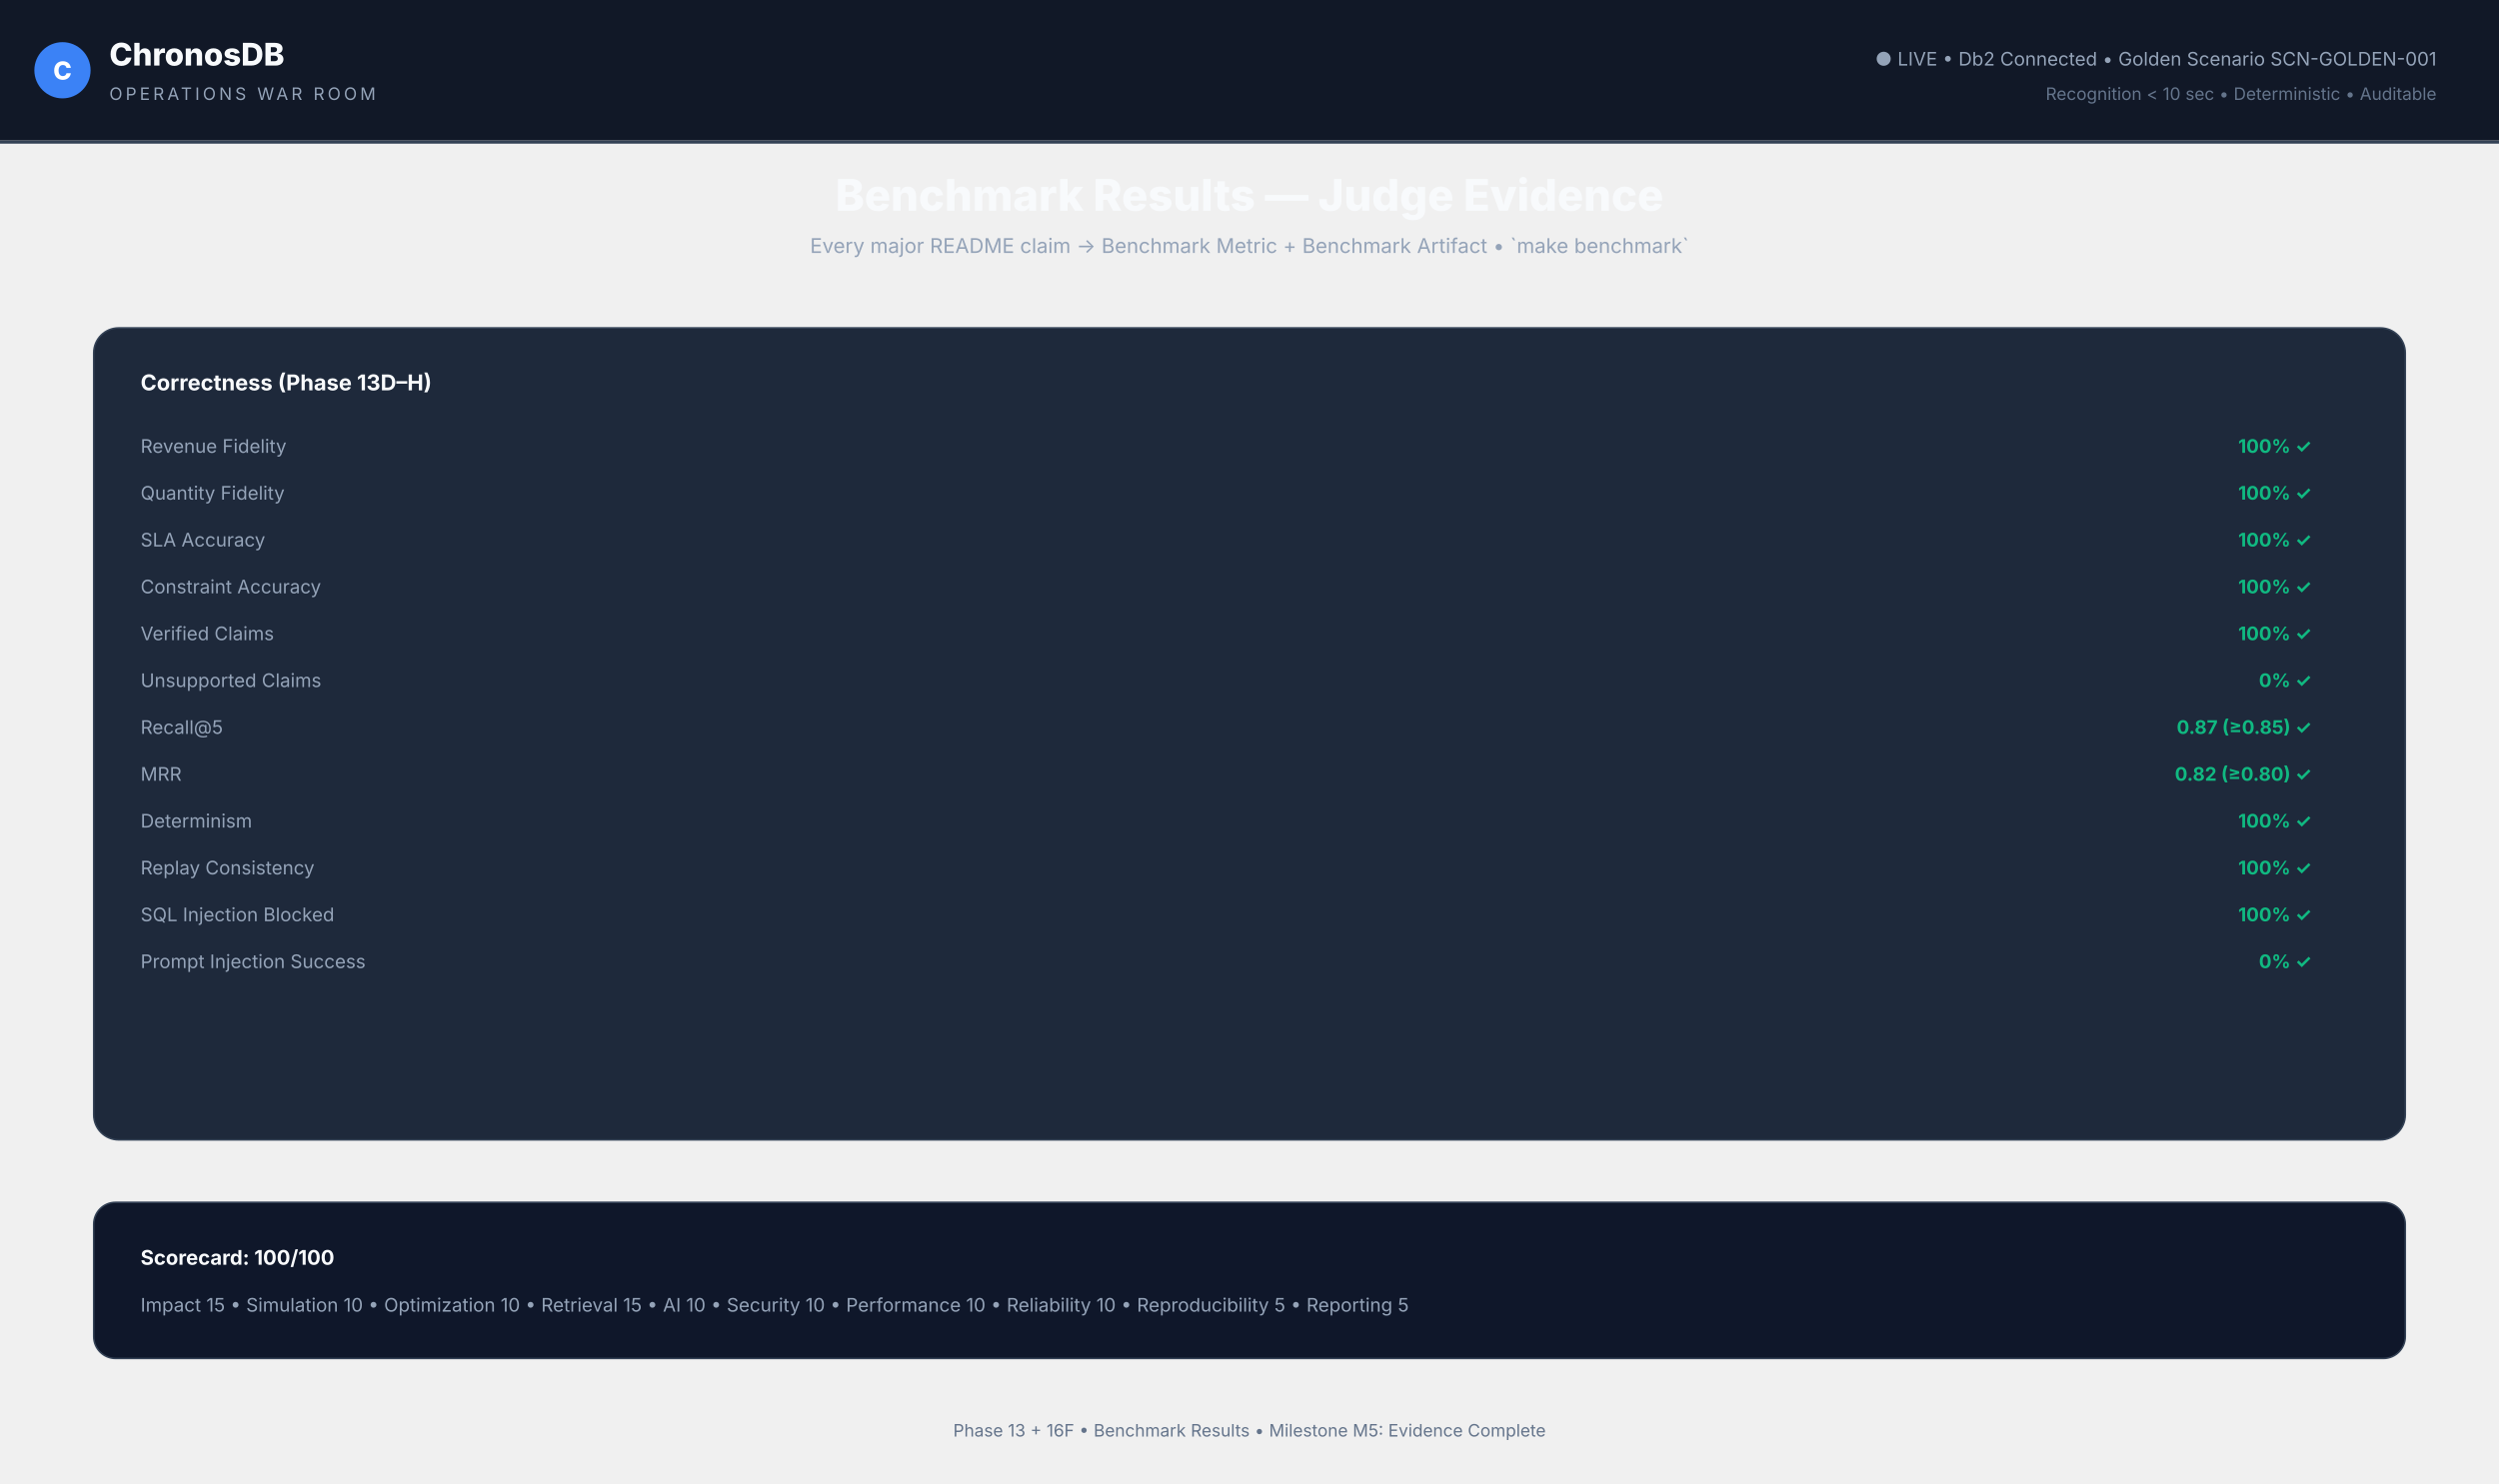
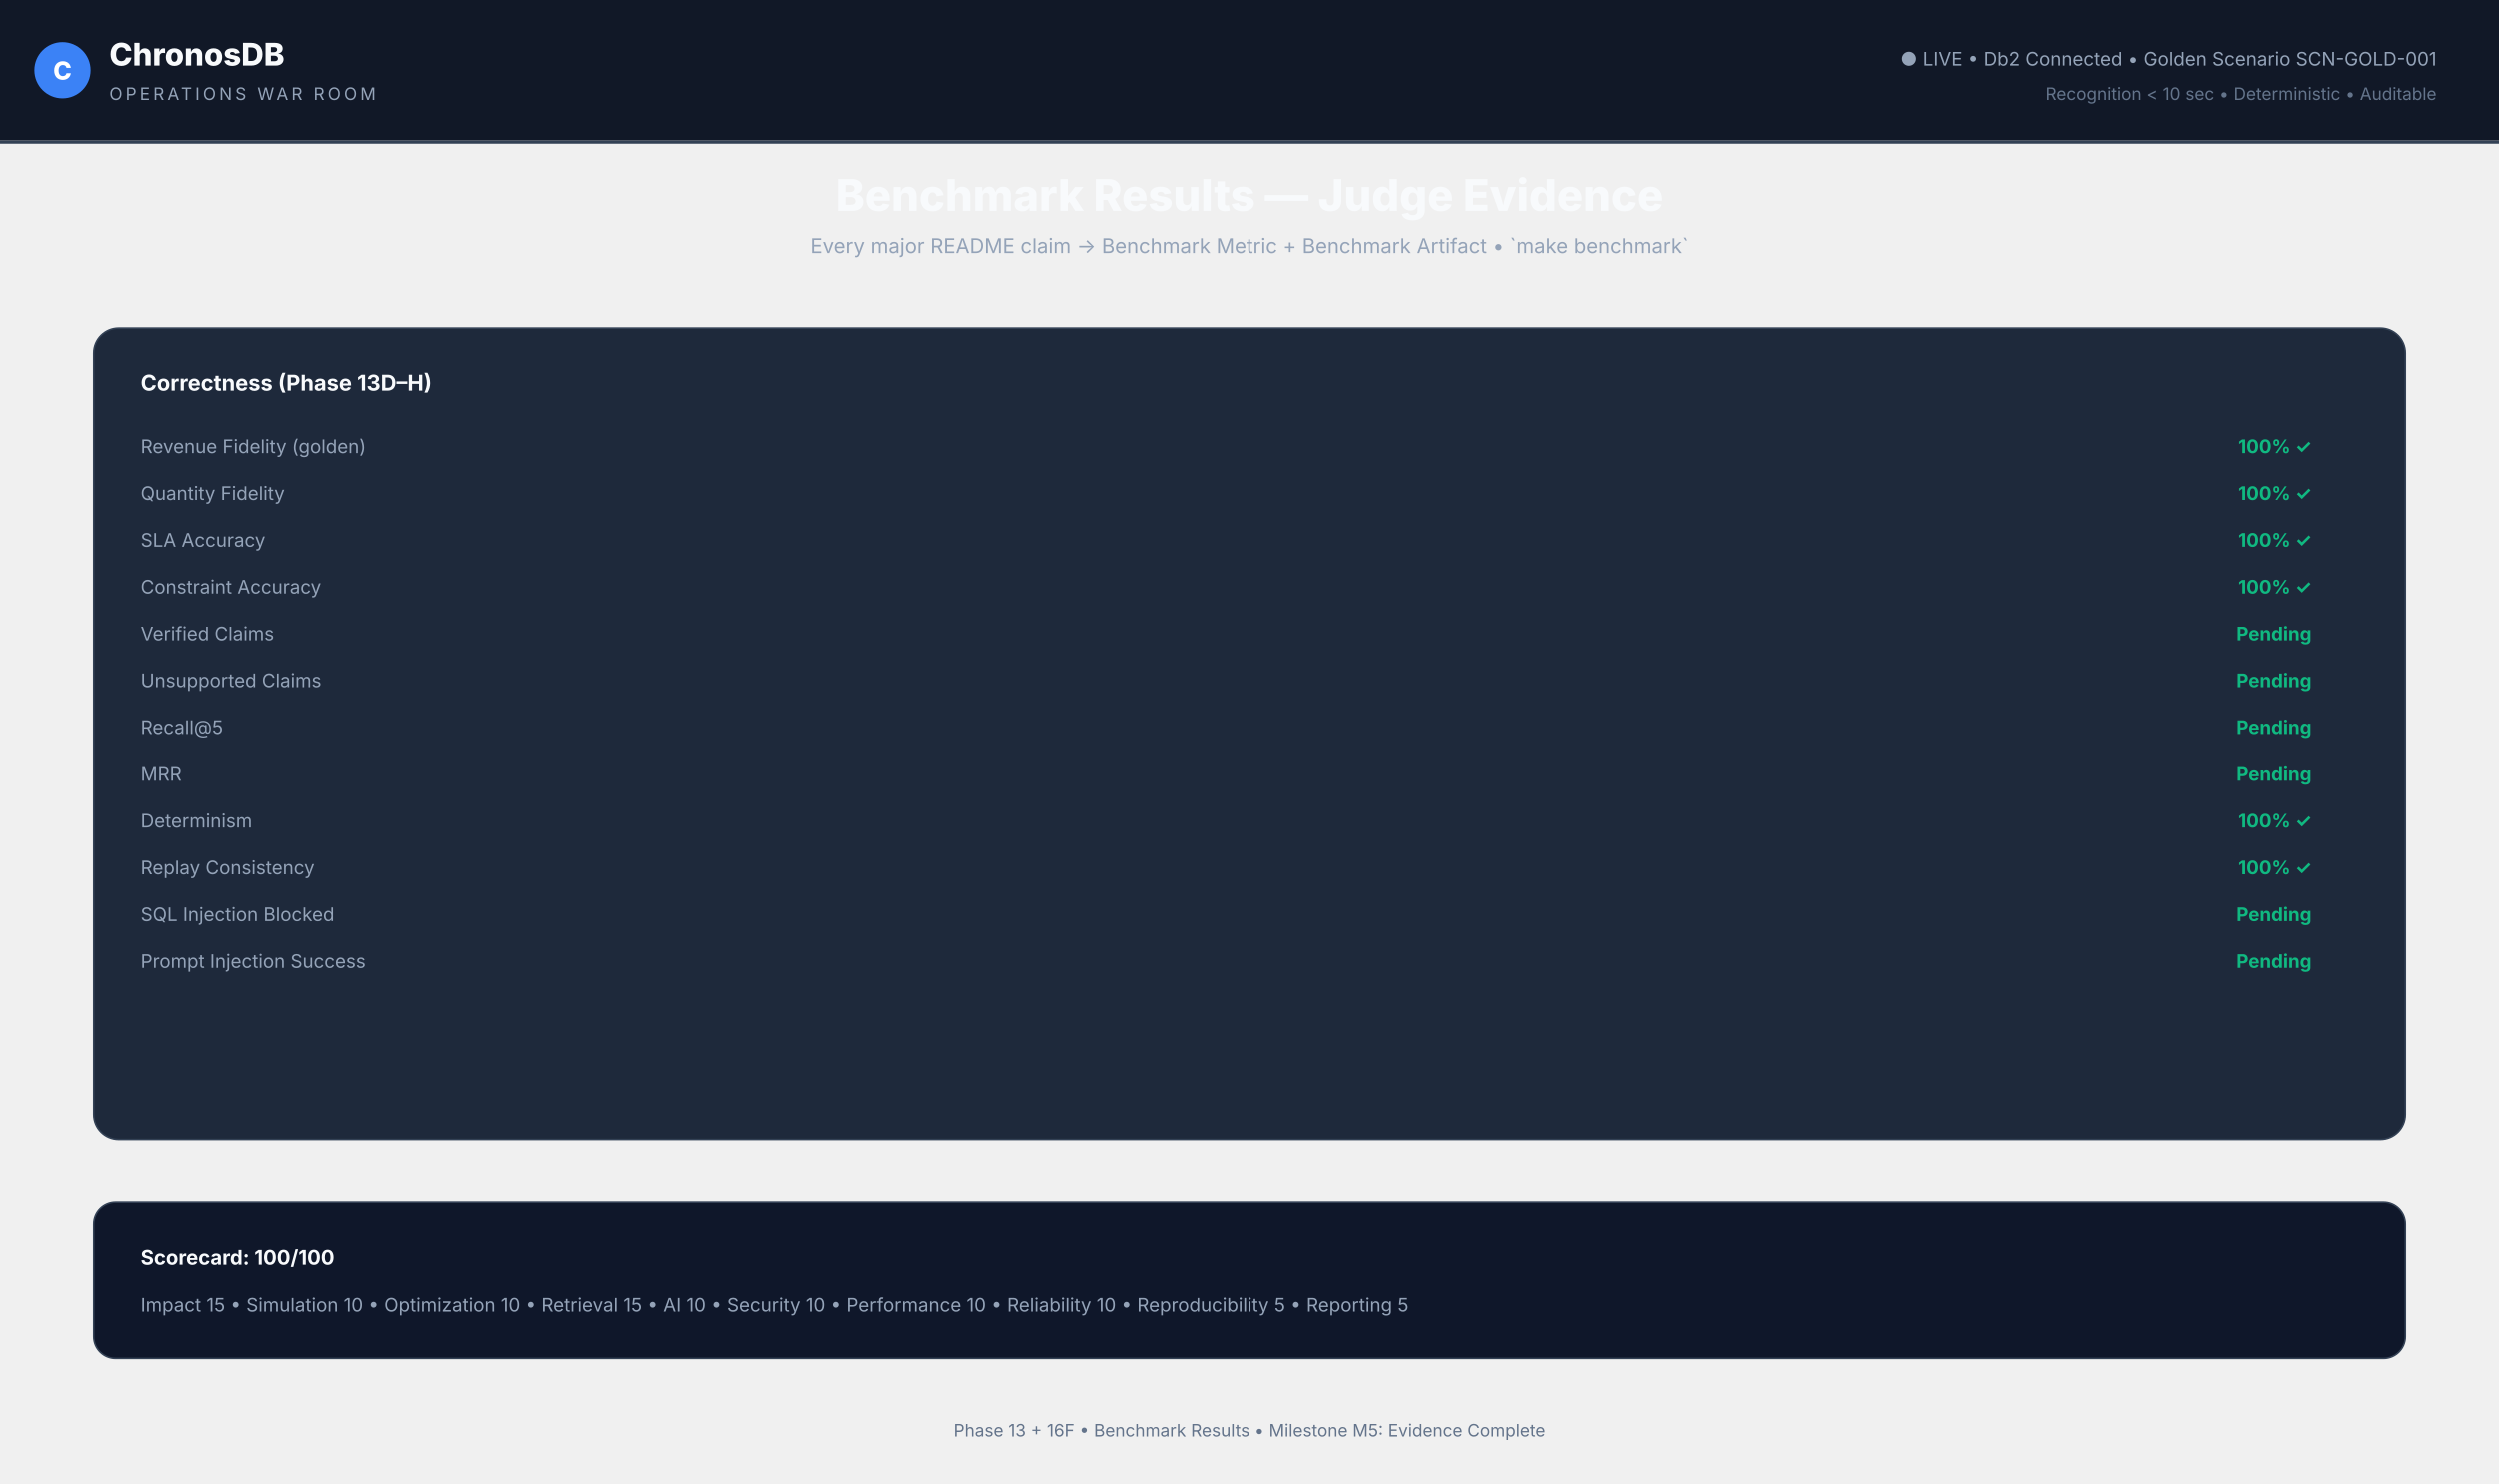
<svg xmlns="http://www.w3.org/2000/svg" width="1600" height="950" viewBox="0 0 1600 950" style="font-family:Inter,system-ui,sans-serif;background:#0B1220">
  <rect x="0" y="0" width="1600" height="90" fill="#111827" />
  <rect x="0" y="90" width="1600" height="2" fill="#334155" />
  <circle cx="40" cy="45" r="18" fill="#3B82F6" />
  <text x="40" y="51" font-size="16" font-weight="800" fill="white" text-anchor="middle">C</text>
  <text x="70" y="42" font-size="20" font-weight="800" fill="#F8FAFC">ChronosDB</text>
  <text x="70" y="64" font-size="11" fill="#94A3B8" letter-spacing="2">OPERATIONS WAR ROOM</text>
-   <text x="1560" y="42" font-size="12" fill="#94A3B8" text-anchor="end">● LIVE  •  Db2 Connected  •  Golden Scenario SCN-GOLDEN-001</text>
+   <text x="1560" y="42" font-size="12" fill="#94A3B8" text-anchor="end">● LIVE  •  Db2 Connected  •  Golden Scenario SCN-GOLD-001</text>
  <text x="1560" y="64" font-size="11" fill="#64748B" text-anchor="end">Recognition &lt; 10 sec  •  Deterministic  •  Auditable</text>
  <text x="800" y="135" font-size="28" font-weight="800" fill="#F8FAFC" text-anchor="middle">Benchmark Results — Judge Evidence</text>
  <text x="800" y="162" font-size="13" fill="#94A3B8" text-anchor="middle">Every major README claim → Benchmark Metric + Benchmark Artifact  •  `make benchmark`</text>
  <rect x="60" y="210" width="1480" height="520" rx="16" fill="#1E293B" stroke="#334155" />
  <text x="90" y="250" font-size="14" font-weight="700" fill="#F8FAFC">Correctness (Phase 13D–H)</text>
-   <text x="90" y="290" font-size="12" fill="#94A3B8">Revenue Fidelity</text>
+   <text x="90" y="290" font-size="12" fill="#94A3B8">Revenue Fidelity (golden)</text>
  <text x="1480" y="290" font-size="12" font-weight="700" fill="#10B981" text-anchor="end">100% ✓</text>
  <text x="90" y="320" font-size="12" fill="#94A3B8">Quantity Fidelity</text>
  <text x="1480" y="320" font-size="12" font-weight="700" fill="#10B981" text-anchor="end">100% ✓</text>
  <text x="90" y="350" font-size="12" fill="#94A3B8">SLA Accuracy</text>
  <text x="1480" y="350" font-size="12" font-weight="700" fill="#10B981" text-anchor="end">100% ✓</text>
  <text x="90" y="380" font-size="12" fill="#94A3B8">Constraint Accuracy</text>
  <text x="1480" y="380" font-size="12" font-weight="700" fill="#10B981" text-anchor="end">100% ✓</text>
  <text x="90" y="410" font-size="12" fill="#94A3B8">Verified Claims</text>
-   <text x="1480" y="410" font-size="12" font-weight="700" fill="#10B981" text-anchor="end">100% ✓</text>
+   <text x="1480" y="410" font-size="12" font-weight="700" fill="#10B981" text-anchor="end">Pending</text>
  <text x="90" y="440" font-size="12" fill="#94A3B8">Unsupported Claims</text>
-   <text x="1480" y="440" font-size="12" font-weight="700" fill="#10B981" text-anchor="end">0% ✓</text>
+   <text x="1480" y="440" font-size="12" font-weight="700" fill="#10B981" text-anchor="end">Pending</text>
  <text x="90" y="470" font-size="12" fill="#94A3B8">Recall@5</text>
-   <text x="1480" y="470" font-size="12" font-weight="700" fill="#10B981" text-anchor="end">0.87 (≥0.85) ✓</text>
+   <text x="1480" y="470" font-size="12" font-weight="700" fill="#10B981" text-anchor="end">Pending</text>
  <text x="90" y="500" font-size="12" fill="#94A3B8">MRR</text>
-   <text x="1480" y="500" font-size="12" font-weight="700" fill="#10B981" text-anchor="end">0.82 (≥0.80) ✓</text>
+   <text x="1480" y="500" font-size="12" font-weight="700" fill="#10B981" text-anchor="end">Pending</text>
  <text x="90" y="530" font-size="12" fill="#94A3B8">Determinism</text>
  <text x="1480" y="530" font-size="12" font-weight="700" fill="#10B981" text-anchor="end">100% ✓</text>
  <text x="90" y="560" font-size="12" fill="#94A3B8">Replay Consistency</text>
  <text x="1480" y="560" font-size="12" font-weight="700" fill="#10B981" text-anchor="end">100% ✓</text>
  <text x="90" y="590" font-size="12" fill="#94A3B8">SQL Injection Blocked</text>
-   <text x="1480" y="590" font-size="12" font-weight="700" fill="#10B981" text-anchor="end">100% ✓</text>
+   <text x="1480" y="590" font-size="12" font-weight="700" fill="#10B981" text-anchor="end">Pending</text>
  <text x="90" y="620" font-size="12" fill="#94A3B8">Prompt Injection Success</text>
-   <text x="1480" y="620" font-size="12" font-weight="700" fill="#10B981" text-anchor="end">0% ✓</text>
+   <text x="1480" y="620" font-size="12" font-weight="700" fill="#10B981" text-anchor="end">Pending</text>
  <rect x="60" y="770" width="1480" height="100" rx="14" fill="#0F172A" stroke="#334155" />
  <text x="90" y="810" font-size="13" font-weight="700" fill="#F8FAFC">Scorecard: 100/100</text>
  <text x="90" y="840" font-size="12" fill="#94A3B8">Impact 15  •  Simulation 10  •  Optimization 10  •  Retrieval 15  •  AI 10  •  Security 10  •  Performance 10  •  Reliability 10  •  Reproducibility 5  •  Reporting 5</text>
  <text x="800" y="920" font-size="11" fill="#64748B" text-anchor="middle">Phase 13 + 16F  •  Benchmark Results  •  Milestone M5: Evidence Complete</text>
</svg>
